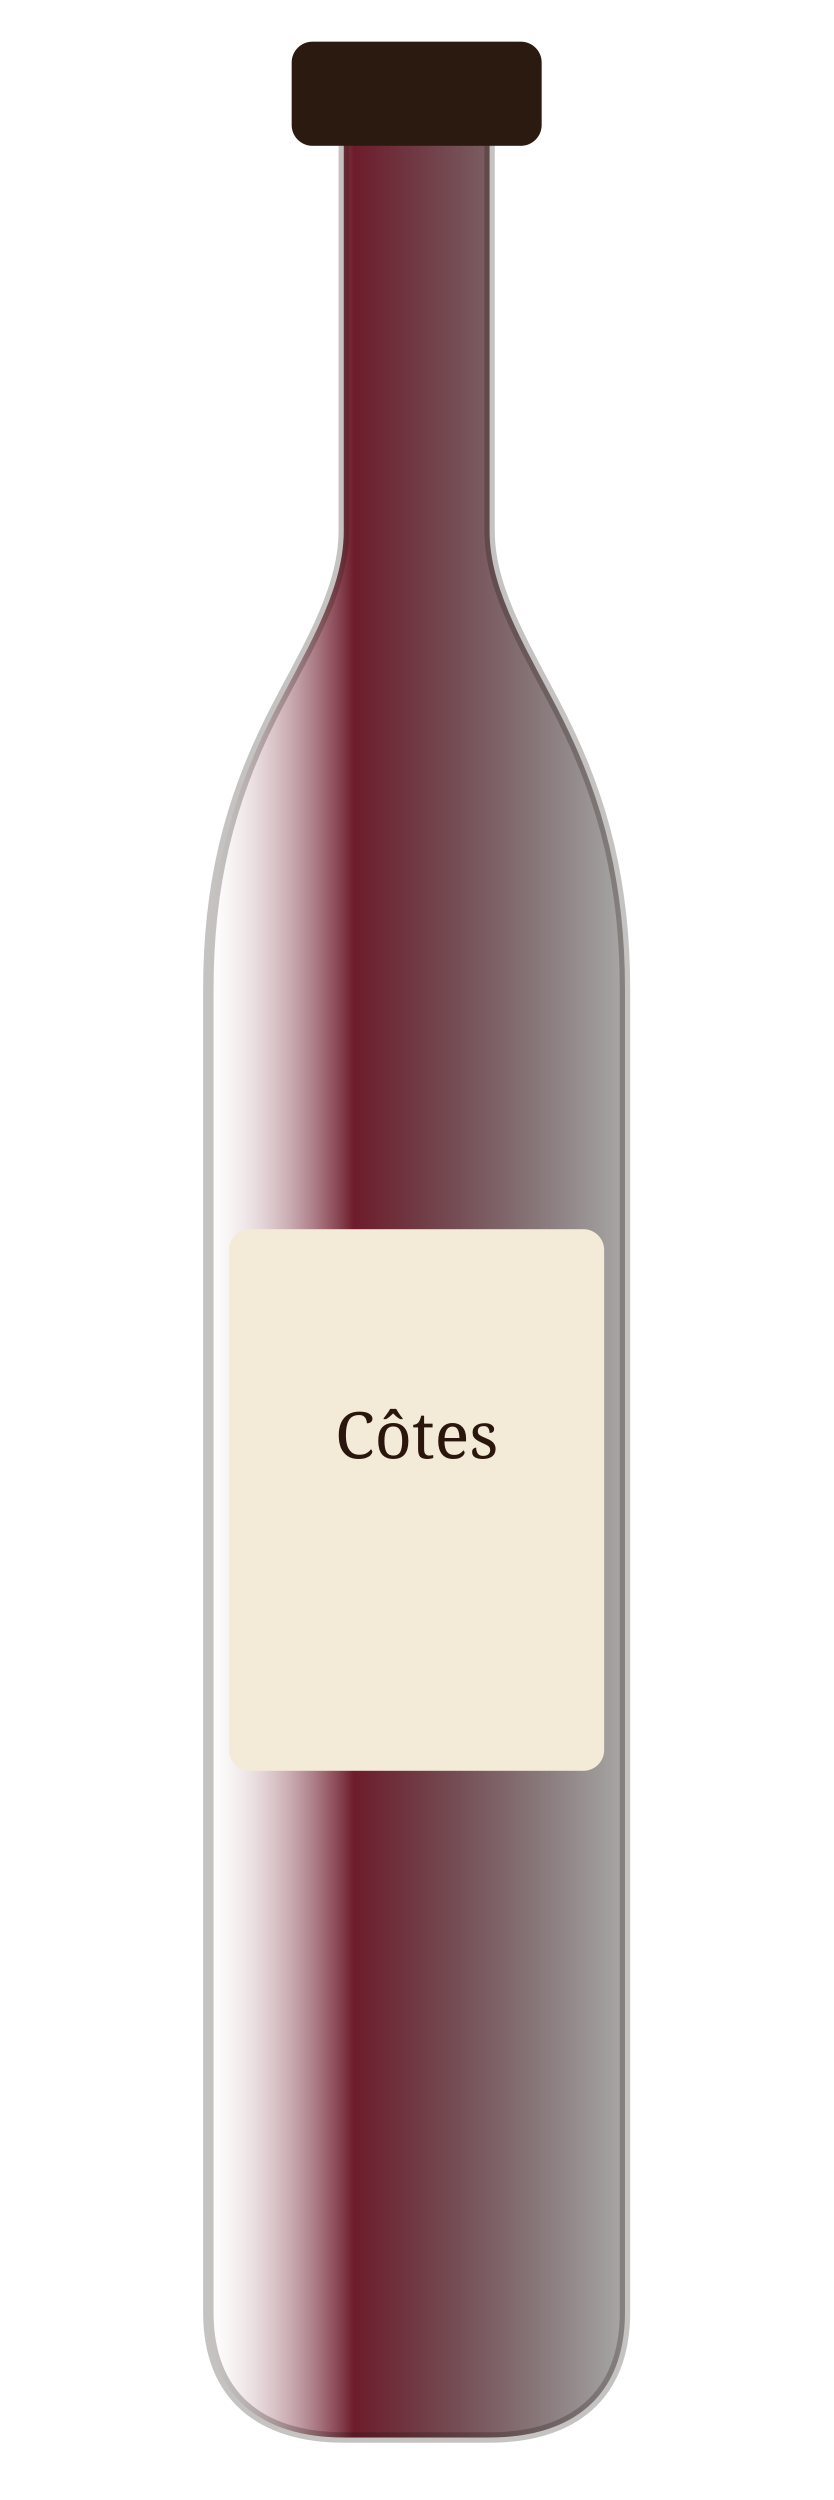
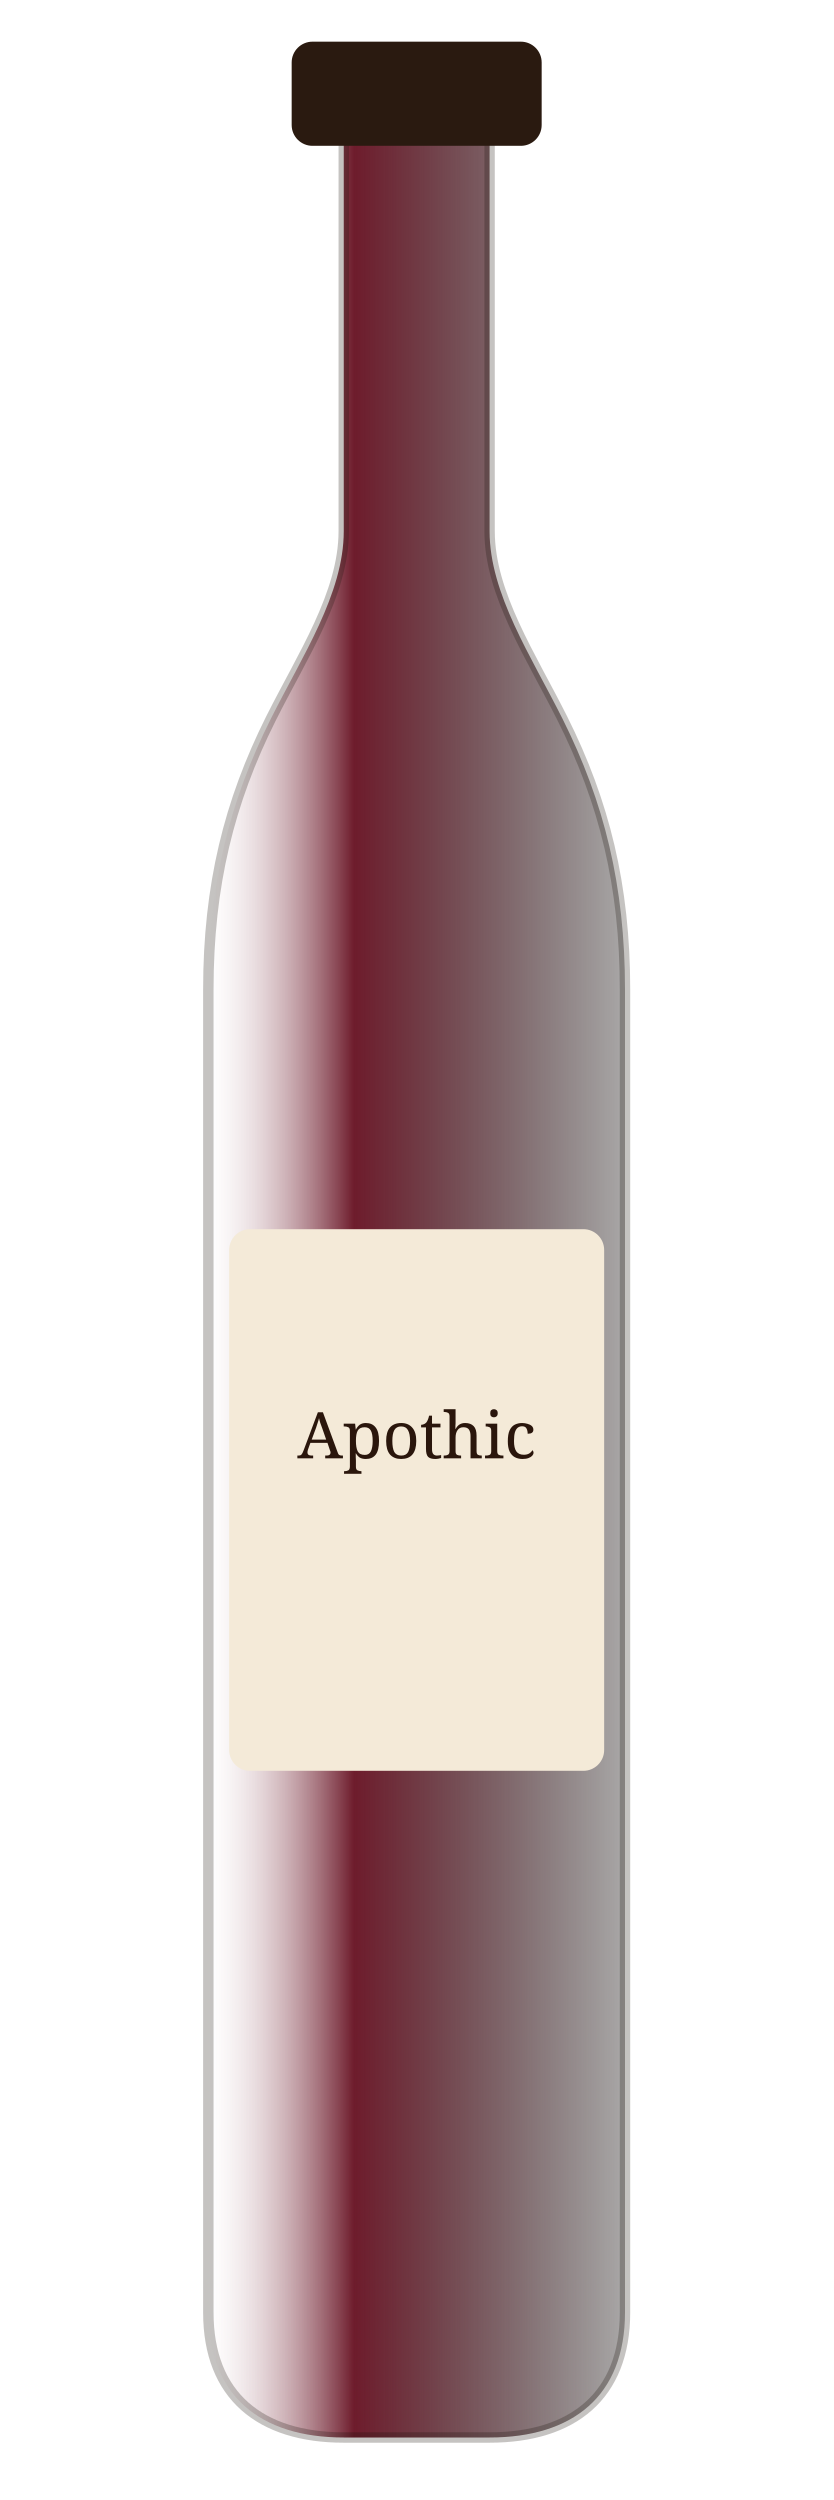
<svg xmlns="http://www.w3.org/2000/svg" viewBox="0 0 80 240" width="80" height="240">
  <defs>
    <linearGradient id="g" x1="0" y1="0" x2="1" y2="0">
      <stop offset="0" stop-color="#ffffff" stop-opacity=".22" />
      <stop offset=".35" stop-color="#6e1c2c" />
      <stop offset="1" stop-color="#0a0504" stop-opacity=".35" />
    </linearGradient>
  </defs>
  <path d="M36 8h8c2 0 3 2 3 5v38c0 6 4 12 7 18 4 8 6 16 6 26v127c0 8-5 12-13 12H33c-8 0-13-4-13-12V95c0-10 2-18 6-26 3-6 7-12 7-18V13c0-3 1-5 3-5z" fill="url(#g)" stroke="#1a100a" stroke-opacity=".25" />
  <rect x="28" y="4" width="24" height="10" rx="2" fill="#2a1a10" />
  <rect x="22" y="118" width="36" height="52" rx="2" fill="#f4ead8" />
-   <text x="40" y="140" text-anchor="middle" font-family="Georgia,serif" font-size="6.2" fill="#2a160c">Côtes</text>
+   <text x="40" y="140" text-anchor="middle" font-family="Georgia,serif" font-size="6.2" fill="#2a160c">Apothic</text>
</svg>
